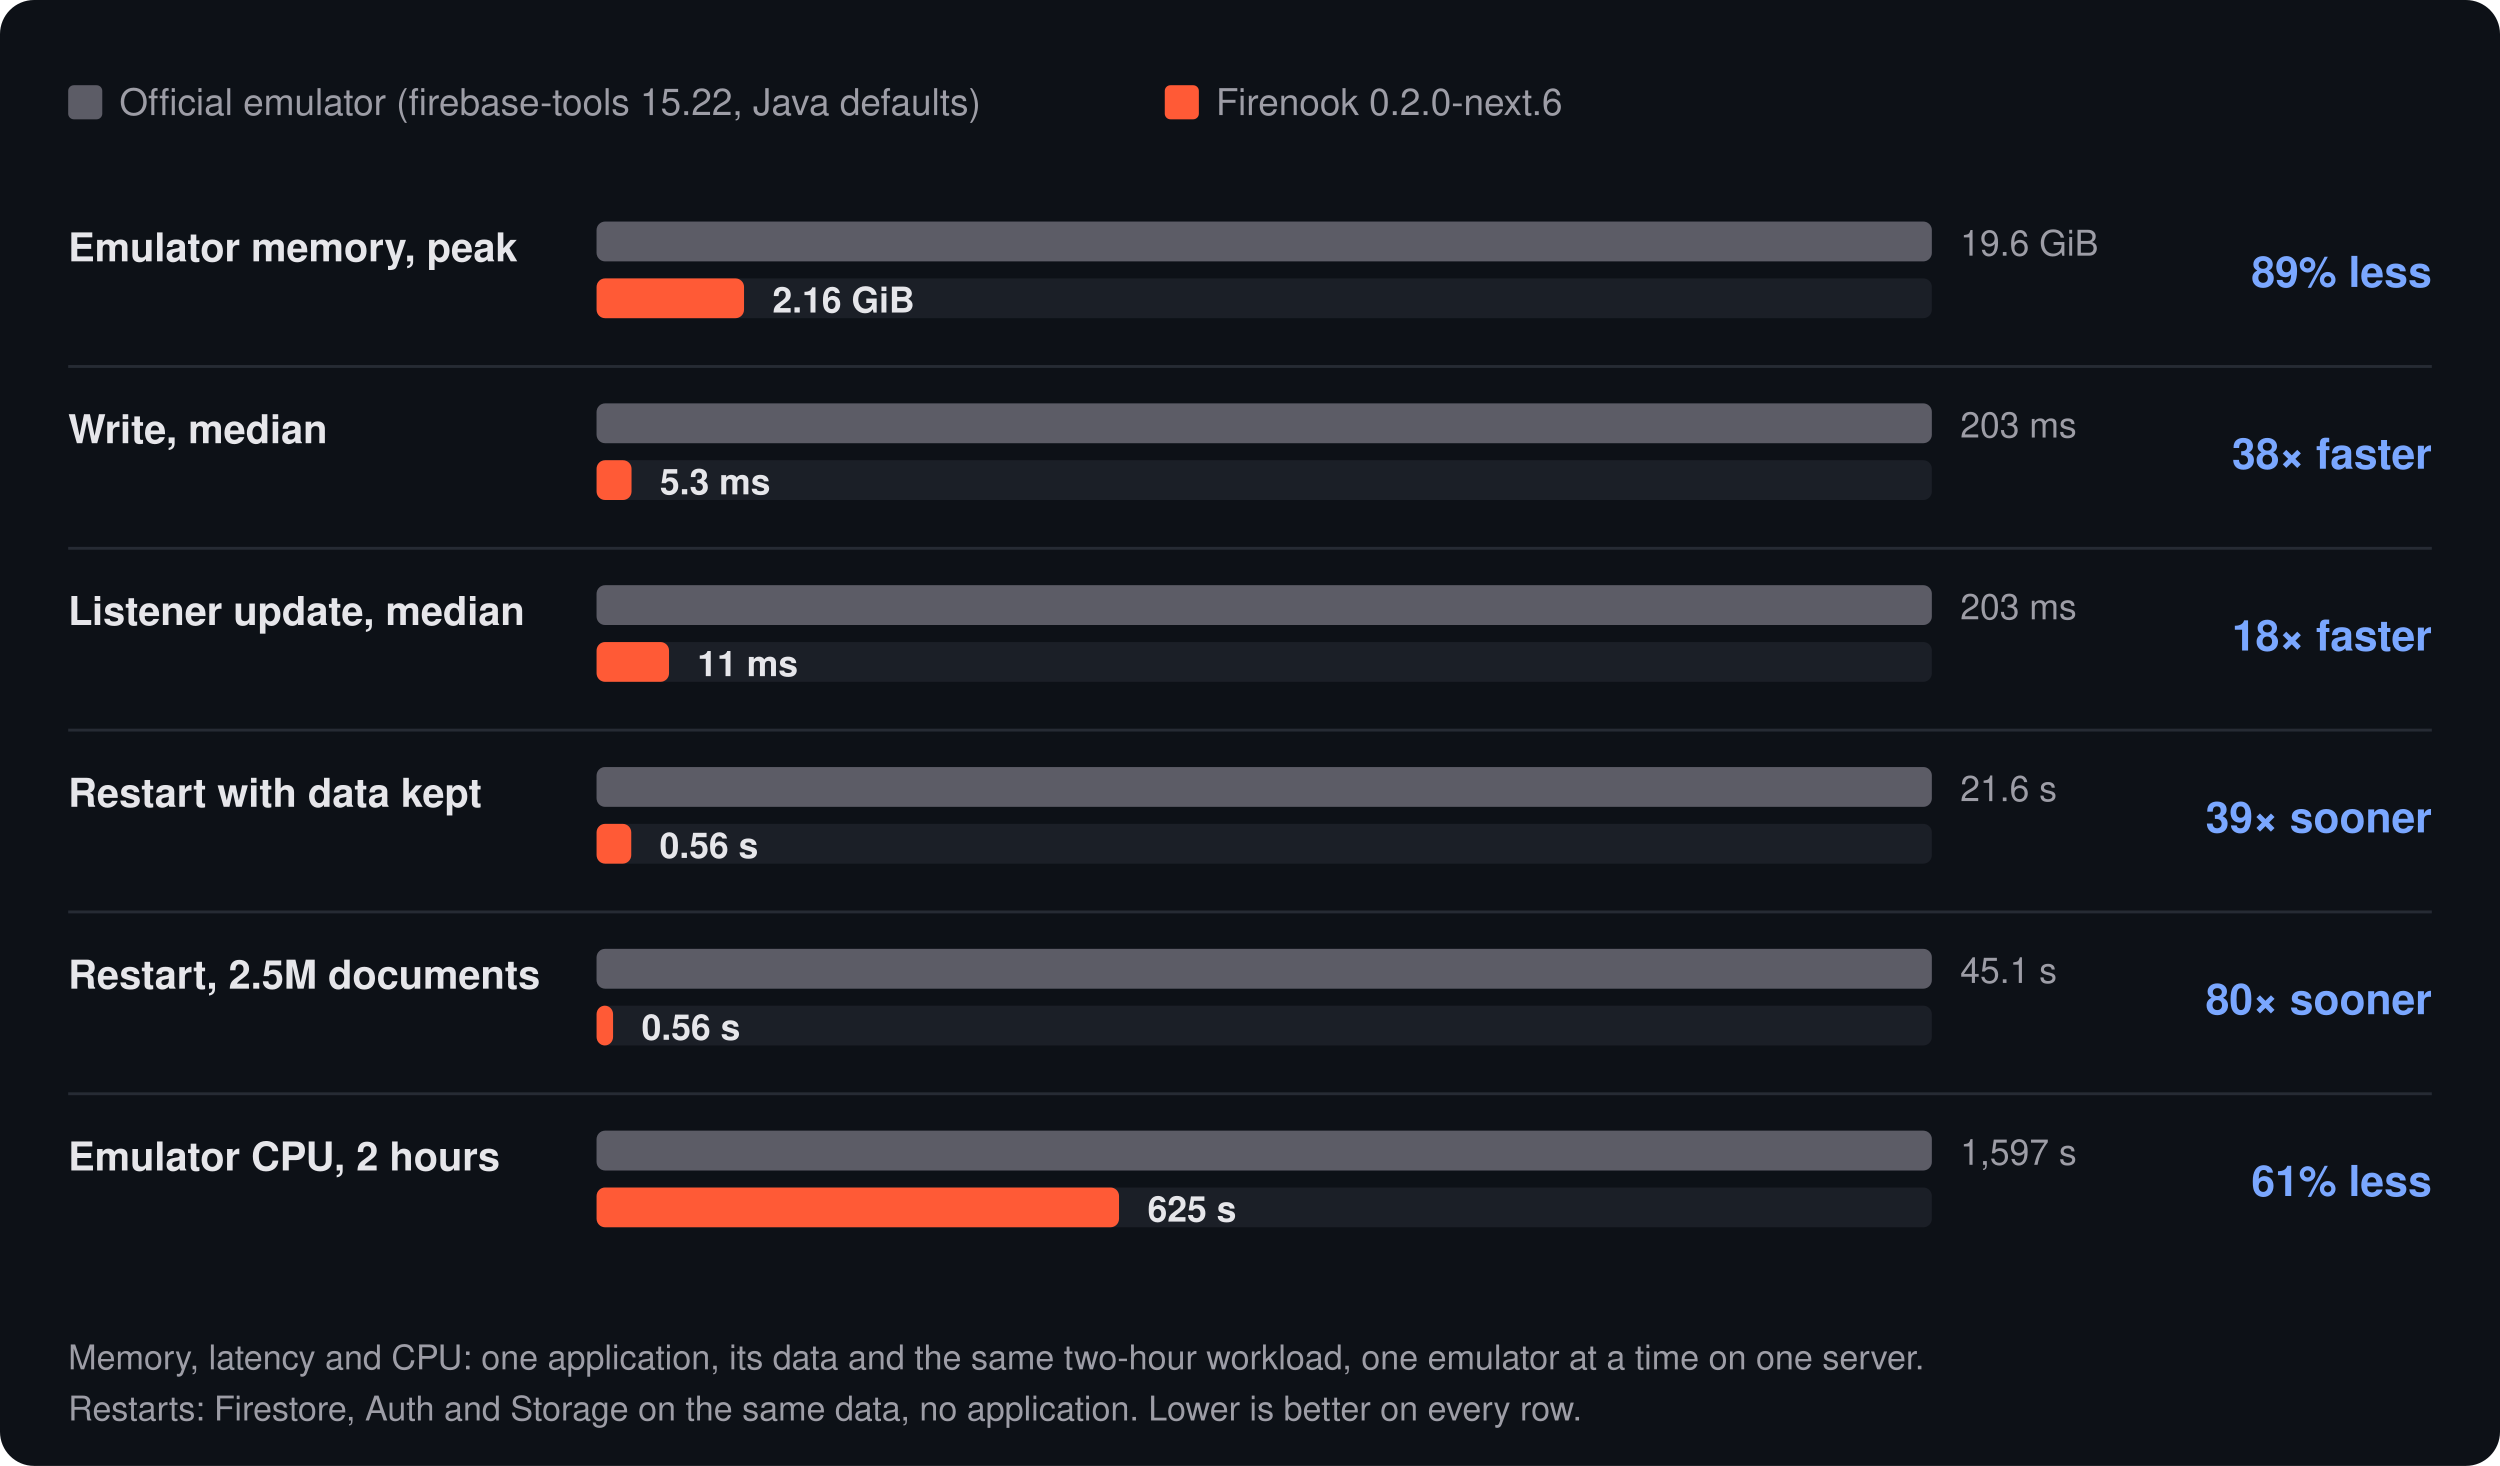
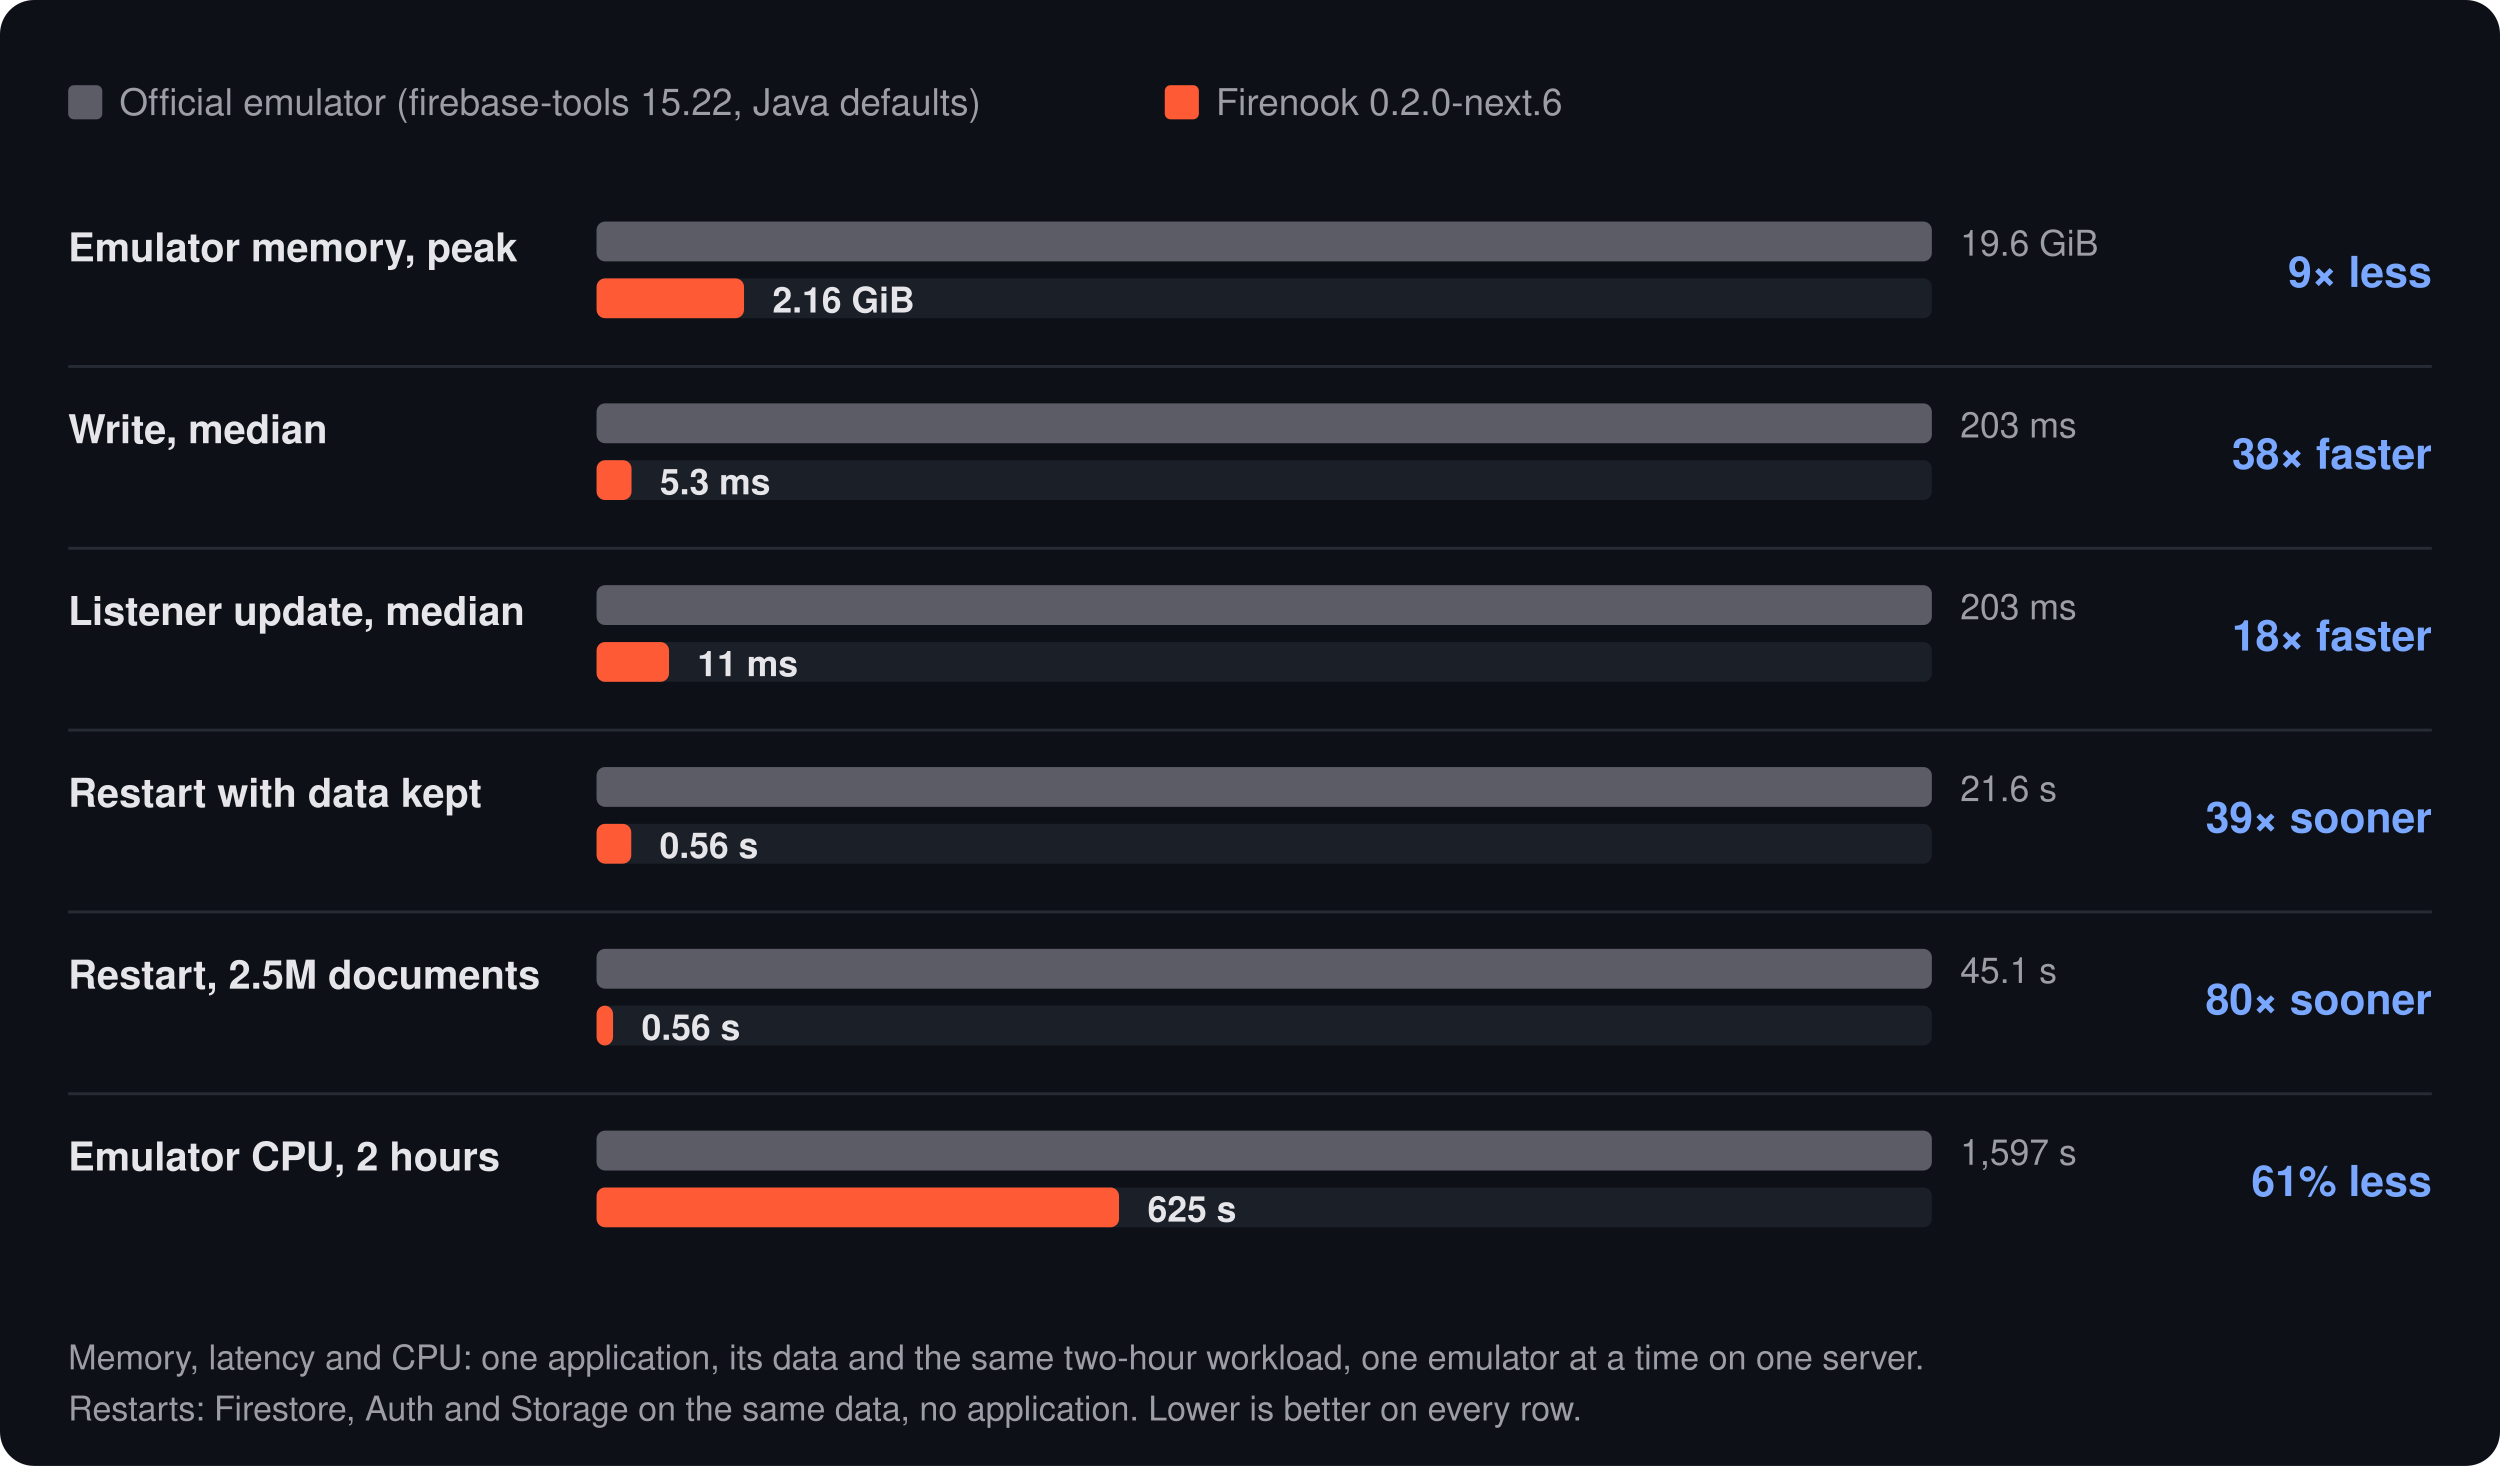
<svg xmlns="http://www.w3.org/2000/svg" width="880" height="516" viewBox="0 0 880 516" font-family="-apple-system,BlinkMacSystemFont,'Segoe UI',Helvetica,Arial,sans-serif" role="img" aria-label="Firenook against the official Firebase emulator">
  <rect width="880" height="516" rx="12" fill="#0d1117" />
  <rect x="24" y="30" width="12" height="12" rx="2" fill="#5c5c66" />
  <text x="42" y="40.5" fill="#9d9da6" font-size="13">Official emulator (firebase-tools 15.22, Java defaults)</text>
  <rect x="410" y="30" width="12" height="12" rx="2" fill="#ff5a36" />
  <text x="428" y="40.5" fill="#9d9da6" font-size="13">Firenook 0.2.0-next.6</text>
  <text x="24" y="92" fill="#e6e6ea" font-size="14" font-weight="600">Emulator memory, peak</text>
  <rect x="210" y="78" width="470" height="14" rx="3" fill="#1b1f27" />
  <rect x="210" y="78" width="470" height="14" rx="3" fill="#5c5c66" />
  <text x="690" y="90" fill="#9d9da6" font-size="12.5">19.6 GiB</text>
  <rect x="210" y="98" width="470" height="14" rx="3" fill="#1b1f27" />
  <rect x="210" y="98" width="51.9" height="14" rx="3" fill="#ff5a36" />
  <text x="271.902" y="110" fill="#e6e6ea" font-size="12.5" font-weight="600">2.16 GiB</text>
-   <text x="856" y="101" fill="#7aa7ff" font-size="15" font-weight="700" text-anchor="end">89% less</text>
+   <text x="856" y="101" fill="#7aa7ff" font-size="15" font-weight="700" text-anchor="end">9× less</text>
  <line x1="24" x2="856" y1="129" y2="129" stroke="#262b34" />
  <text x="24" y="156" fill="#e6e6ea" font-size="14" font-weight="600">Write, median</text>
  <rect x="210" y="142" width="470" height="14" rx="3" fill="#1b1f27" />
  <rect x="210" y="142" width="470" height="14" rx="3" fill="#5c5c66" />
  <text x="690" y="154" fill="#9d9da6" font-size="12.5">203 ms</text>
  <rect x="210" y="162" width="470" height="14" rx="3" fill="#1b1f27" />
  <rect x="210" y="162" width="12.3" height="14" rx="3" fill="#ff5a36" />
  <text x="232.283" y="174" fill="#e6e6ea" font-size="12.5" font-weight="600">5.3 ms</text>
  <text x="856" y="165" fill="#7aa7ff" font-size="15" font-weight="700" text-anchor="end">38× faster</text>
  <line x1="24" x2="856" y1="193" y2="193" stroke="#262b34" />
  <text x="24" y="220" fill="#e6e6ea" font-size="14" font-weight="600">Listener update, median</text>
  <rect x="210" y="206" width="470" height="14" rx="3" fill="#1b1f27" />
  <rect x="210" y="206" width="470" height="14" rx="3" fill="#5c5c66" />
  <text x="690" y="218" fill="#9d9da6" font-size="12.5">203 ms</text>
  <rect x="210" y="226" width="470" height="14" rx="3" fill="#1b1f27" />
  <rect x="210" y="226" width="25.5" height="14" rx="3" fill="#ff5a36" />
  <text x="245.468" y="238" fill="#e6e6ea" font-size="12.5" font-weight="600">11 ms</text>
  <text x="856" y="229" fill="#7aa7ff" font-size="15" font-weight="700" text-anchor="end">18× faster</text>
  <line x1="24" x2="856" y1="257" y2="257" stroke="#262b34" />
  <text x="24" y="284" fill="#e6e6ea" font-size="14" font-weight="600">Restart with data kept</text>
  <rect x="210" y="270" width="470" height="14" rx="3" fill="#1b1f27" />
  <rect x="210" y="270" width="470" height="14" rx="3" fill="#5c5c66" />
  <text x="690" y="282" fill="#9d9da6" font-size="12.5">21.6 s</text>
  <rect x="210" y="290" width="470" height="14" rx="3" fill="#1b1f27" />
  <rect x="210" y="290" width="12.2" height="14" rx="3" fill="#ff5a36" />
  <text x="232.174" y="302" fill="#e6e6ea" font-size="12.5" font-weight="600">0.56 s</text>
  <text x="856" y="293" fill="#7aa7ff" font-size="15" font-weight="700" text-anchor="end">39× sooner</text>
  <line x1="24" x2="856" y1="321" y2="321" stroke="#262b34" />
  <text x="24" y="348" fill="#e6e6ea" font-size="14" font-weight="600">Restart, 2.5M documents</text>
  <rect x="210" y="334" width="470" height="14" rx="3" fill="#1b1f27" />
  <rect x="210" y="334" width="470" height="14" rx="3" fill="#5c5c66" />
  <text x="690" y="346" fill="#9d9da6" font-size="12.5">45.1 s</text>
  <rect x="210" y="354" width="470" height="14" rx="3" fill="#1b1f27" />
  <rect x="210" y="354" width="5.8" height="14" rx="3" fill="#ff5a36" />
  <text x="225.84" y="366" fill="#e6e6ea" font-size="12.5" font-weight="600">0.56 s</text>
  <text x="856" y="357" fill="#7aa7ff" font-size="15" font-weight="700" text-anchor="end">80× sooner</text>
  <line x1="24" x2="856" y1="385" y2="385" stroke="#262b34" />
  <text x="24" y="412" fill="#e6e6ea" font-size="14" font-weight="600">Emulator CPU, 2 hours</text>
  <rect x="210" y="398" width="470" height="14" rx="3" fill="#1b1f27" />
  <rect x="210" y="398" width="470" height="14" rx="3" fill="#5c5c66" />
  <text x="690" y="410" fill="#9d9da6" font-size="12.5">1,597 s</text>
  <rect x="210" y="418" width="470" height="14" rx="3" fill="#1b1f27" />
  <rect x="210" y="418" width="183.9" height="14" rx="3" fill="#ff5a36" />
  <text x="403.939" y="430" fill="#e6e6ea" font-size="12.5" font-weight="600">625 s</text>
  <text x="856" y="421" fill="#7aa7ff" font-size="15" font-weight="700" text-anchor="end">61% less</text>
  <text x="24" y="482" fill="#9d9da6" font-size="12">Memory, latency and CPU: one application, its data and the same two-hour workload, one emulator at a time on one server.</text>
  <text x="24" y="500" fill="#9d9da6" font-size="12">Restarts: Firestore, Auth and Storage on the same data, no application. Lower is better on every row.</text>
</svg>
